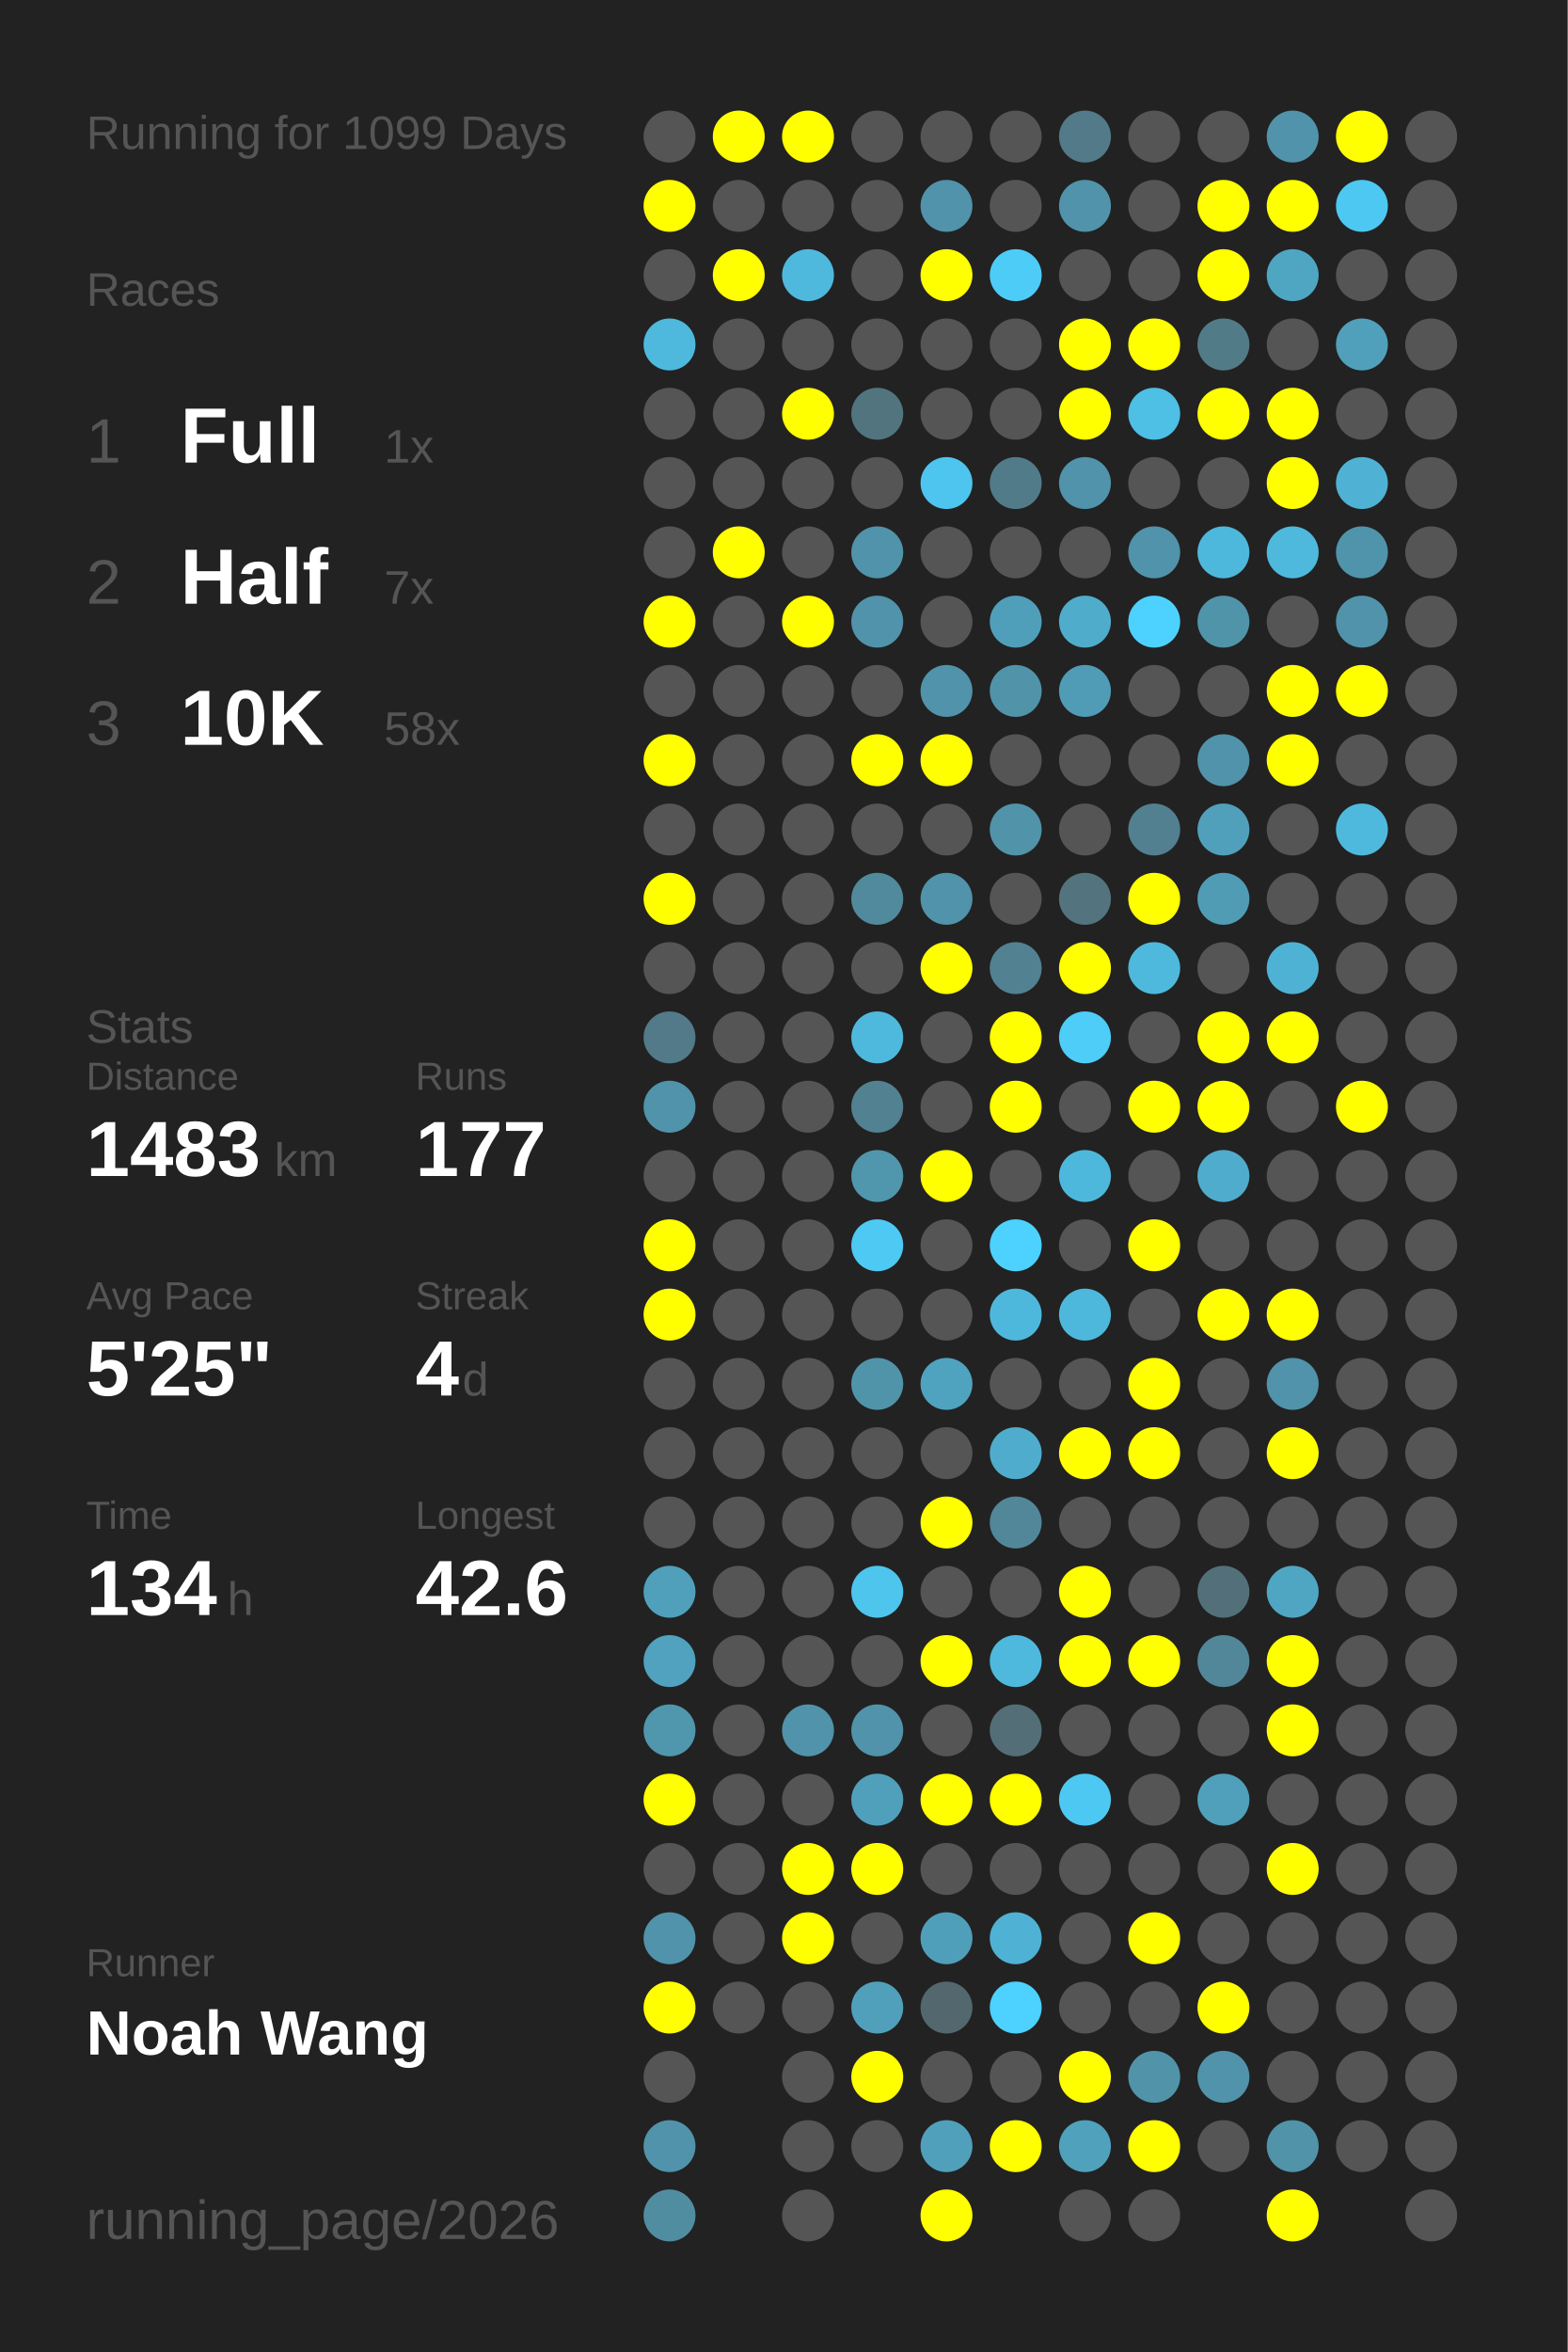
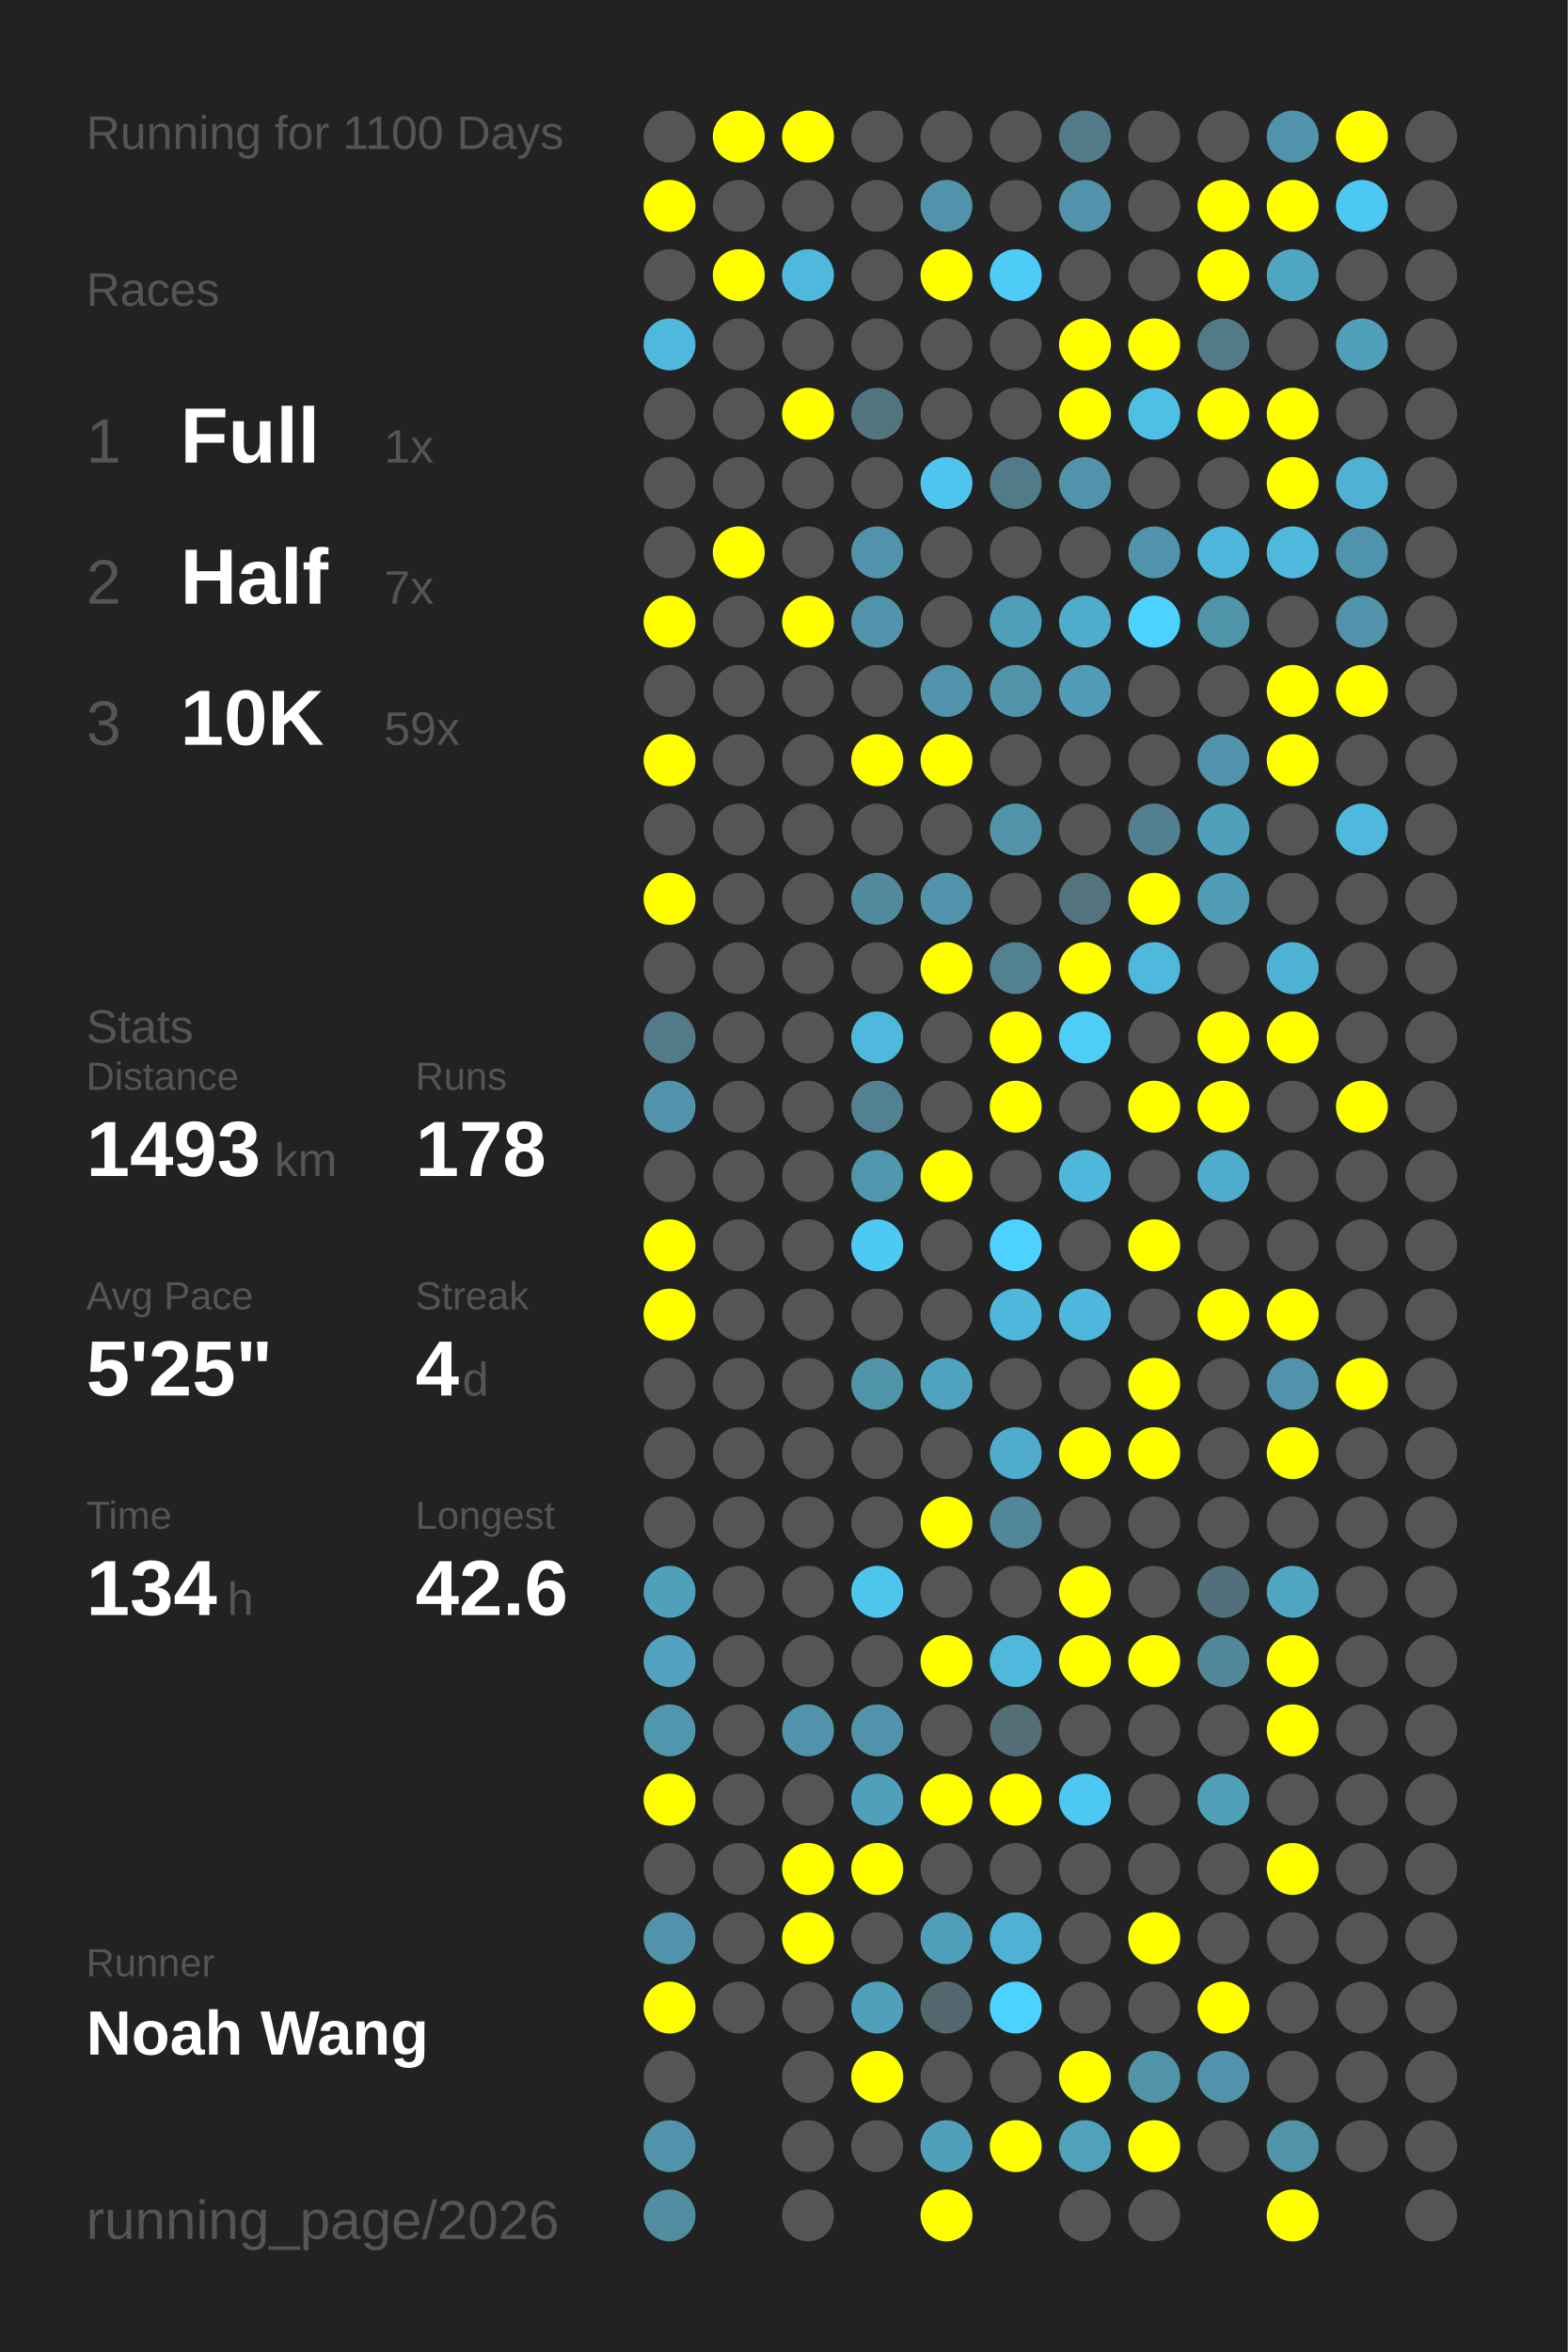
<svg xmlns="http://www.w3.org/2000/svg" baseProfile="full" height="300mm" version="1.1" viewBox="0,0,200,300" width="200mm">
  <defs />
  <rect fill="#222222" height="300" width="200" x="0" y="0" />
-   <text fill="#555555" style="font-size:6px; font-family:Arial;" x="11" y="19">Running for 1099 Days</text>
+   <text fill="#555555" style="font-size:6px; font-family:Arial;" x="11" y="19">Running for 1100 Days</text>
  <text fill="#555555" style="font-size:6px; font-family:Arial;" x="11" y="39">Races</text>
  <text fill="#555555" style="font-size:8px; font-family:Arial;" x="11" y="59">1</text>
  <text fill="#FFFFFF" style="font-size:10px; font-family:Arial; font-weight:bold;" x="23" y="59">Full</text>
  <text fill="#555555" style="font-size:6px; font-family:Arial;" x="49" y="59">1x</text>
  <text fill="#555555" style="font-size:8px; font-family:Arial;" x="11" y="77">2</text>
  <text fill="#FFFFFF" style="font-size:10px; font-family:Arial; font-weight:bold;" x="23" y="77">Half</text>
  <text fill="#555555" style="font-size:6px; font-family:Arial;" x="49" y="77">7x</text>
  <text fill="#555555" style="font-size:8px; font-family:Arial;" x="11" y="95">3</text>
  <text fill="#FFFFFF" style="font-size:10px; font-family:Arial; font-weight:bold;" x="23" y="95">10K</text>
-   <text fill="#555555" style="font-size:6px; font-family:Arial;" x="49" y="95">58x</text>
+   <text fill="#555555" style="font-size:6px; font-family:Arial;" x="49" y="95">59x</text>
  <text fill="#555555" style="font-size:6px; font-family:Arial;" x="11" y="133">Stats</text>
  <text fill="#555555" style="font-size:5px; font-family:Arial;" x="11" y="139">Distance</text>
-   <text fill="#FFFFFF" style="font-size:10px; font-family:Arial; font-weight:bold;" x="11" y="150">1483</text>
+   <text fill="#FFFFFF" style="font-size:10px; font-family:Arial; font-weight:bold;" x="11" y="150">1493</text>
  <text fill="#555555" style="font-size:6px; font-family:Arial;" x="35" y="150">km</text>
  <text fill="#555555" style="font-size:5px; font-family:Arial;" x="53" y="139">Runs</text>
-   <text fill="#FFFFFF" style="font-size:10px; font-family:Arial; font-weight:bold;" x="53" y="150">177</text>
+   <text fill="#FFFFFF" style="font-size:10px; font-family:Arial; font-weight:bold;" x="53" y="150">178</text>
  <text fill="#555555" style="font-size:5px; font-family:Arial;" x="11" y="167">Avg Pace</text>
  <text fill="#FFFFFF" style="font-size:10px; font-family:Arial; font-weight:bold;" x="11" y="178">5'25"</text>
  <text fill="#555555" style="font-size:5px; font-family:Arial;" x="53" y="167">Streak</text>
  <text fill="#FFFFFF" style="font-size:10px; font-family:Arial; font-weight:bold;" x="53" y="178">4</text>
  <text fill="#555555" style="font-size:6px; font-family:Arial;" x="59" y="178">d</text>
  <text fill="#555555" style="font-size:5px; font-family:Arial;" x="11" y="195">Time</text>
  <text fill="#FFFFFF" style="font-size:10px; font-family:Arial; font-weight:bold;" x="11" y="206">134</text>
  <text fill="#555555" style="font-size:6px; font-family:Arial;" x="29" y="206">h</text>
  <text fill="#555555" style="font-size:5px; font-family:Arial;" x="53" y="195">Longest</text>
  <text fill="#FFFFFF" style="font-size:10px; font-family:Arial; font-weight:bold;" x="53" y="206">42.6</text>
  <text fill="#555555" style="font-size:5px; font-family:Arial;" x="11" y="252.065">Runner</text>
  <text fill="#FFFFFF" style="font-size:8px; font-family:Arial; font-weight:bold;" x="11" y="262.065">Noah Wang</text>
  <text fill="#555555" style="font-size:7px; font-family:Arial;" x="11" y="285.581">running_page/2026</text>
  <circle cx="85.417" cy="17.419" fill="#555555" r="3.312" />
  <circle cx="85.417" cy="26.258" fill="#FFFF00" r="3.312" />
  <circle cx="85.417" cy="35.097" fill="#555555" r="3.312" />
  <circle cx="85.417" cy="43.935" fill="#4eb9dd" r="3.312" />
  <circle cx="85.417" cy="52.774" fill="#555555" r="3.312" />
  <circle cx="85.417" cy="61.613" fill="#555555" r="3.312" />
  <circle cx="85.417" cy="70.452" fill="#555555" r="3.312" />
  <circle cx="85.417" cy="79.29" fill="#FFFF00" r="3.312" />
  <circle cx="85.417" cy="88.129" fill="#555555" r="3.312" />
  <circle cx="85.417" cy="96.968" fill="#FFFF00" r="3.312" />
  <circle cx="85.417" cy="105.806" fill="#555555" r="3.312" />
  <circle cx="85.417" cy="114.645" fill="#FFFF00" r="3.312" />
  <circle cx="85.417" cy="123.484" fill="#555555" r="3.312" />
  <circle cx="85.417" cy="132.323" fill="#527a88" r="3.312" />
  <circle cx="85.417" cy="141.161" fill="#5093aa" r="3.312" />
  <circle cx="85.417" cy="150" fill="#555555" r="3.312" />
  <circle cx="85.417" cy="158.839" fill="#FFFF00" r="3.312" />
  <circle cx="85.417" cy="167.677" fill="#FFFF00" r="3.312" />
  <circle cx="85.417" cy="176.516" fill="#555555" r="3.312" />
  <circle cx="85.417" cy="185.355" fill="#555555" r="3.312" />
  <circle cx="85.417" cy="194.194" fill="#555555" r="3.312" />
  <circle cx="85.417" cy="203.032" fill="#50a0bb" r="3.312" />
  <circle cx="85.417" cy="211.871" fill="#50a2be" r="3.312" />
  <circle cx="85.417" cy="220.71" fill="#5096ad" r="3.312" />
  <circle cx="85.417" cy="229.548" fill="#FFFF00" r="3.312" />
  <circle cx="85.417" cy="238.387" fill="#555555" r="3.312" />
  <circle cx="85.417" cy="247.226" fill="#5093aa" r="3.312" />
  <circle cx="85.417" cy="256.065" fill="#FFFF00" r="3.312" />
  <circle cx="85.417" cy="264.903" fill="#555555" r="3.312" />
  <circle cx="85.417" cy="273.742" fill="#5093aa" r="3.312" />
  <circle cx="85.417" cy="282.581" fill="#518da1" r="3.312" />
  <circle cx="94.25" cy="17.419" fill="#FFFF00" r="3.312" />
  <circle cx="94.25" cy="26.258" fill="#555555" r="3.312" />
  <circle cx="94.25" cy="35.097" fill="#FFFF00" r="3.312" />
  <circle cx="94.25" cy="43.935" fill="#555555" r="3.312" />
  <circle cx="94.25" cy="52.774" fill="#555555" r="3.312" />
  <circle cx="94.25" cy="61.613" fill="#555555" r="3.312" />
  <circle cx="94.25" cy="70.452" fill="#FFFF00" r="3.312" />
  <circle cx="94.25" cy="79.29" fill="#555555" r="3.312" />
  <circle cx="94.25" cy="88.129" fill="#555555" r="3.312" />
  <circle cx="94.25" cy="96.968" fill="#555555" r="3.312" />
  <circle cx="94.25" cy="105.806" fill="#555555" r="3.312" />
  <circle cx="94.25" cy="114.645" fill="#555555" r="3.312" />
  <circle cx="94.25" cy="123.484" fill="#555555" r="3.312" />
  <circle cx="94.25" cy="132.323" fill="#555555" r="3.312" />
  <circle cx="94.25" cy="141.161" fill="#555555" r="3.312" />
  <circle cx="94.25" cy="150" fill="#555555" r="3.312" />
  <circle cx="94.25" cy="158.839" fill="#555555" r="3.312" />
  <circle cx="94.25" cy="167.677" fill="#555555" r="3.312" />
  <circle cx="94.25" cy="176.516" fill="#555555" r="3.312" />
  <circle cx="94.25" cy="185.355" fill="#555555" r="3.312" />
  <circle cx="94.25" cy="194.194" fill="#555555" r="3.312" />
  <circle cx="94.25" cy="203.032" fill="#555555" r="3.312" />
  <circle cx="94.25" cy="211.871" fill="#555555" r="3.312" />
  <circle cx="94.25" cy="220.71" fill="#555555" r="3.312" />
  <circle cx="94.25" cy="229.548" fill="#555555" r="3.312" />
  <circle cx="94.25" cy="238.387" fill="#555555" r="3.312" />
  <circle cx="94.25" cy="247.226" fill="#555555" r="3.312" />
  <circle cx="94.25" cy="256.065" fill="#555555" r="3.312" />
  <circle cx="103.083" cy="17.419" fill="#FFFF00" r="3.312" />
  <circle cx="103.083" cy="26.258" fill="#555555" r="3.312" />
  <circle cx="103.083" cy="35.097" fill="#4eb9dd" r="3.312" />
  <circle cx="103.083" cy="43.935" fill="#555555" r="3.312" />
  <circle cx="103.083" cy="52.774" fill="#FFFF00" r="3.312" />
  <circle cx="103.083" cy="61.613" fill="#555555" r="3.312" />
  <circle cx="103.083" cy="70.452" fill="#555555" r="3.312" />
  <circle cx="103.083" cy="79.29" fill="#FFFF00" r="3.312" />
  <circle cx="103.083" cy="88.129" fill="#555555" r="3.312" />
  <circle cx="103.083" cy="96.968" fill="#555555" r="3.312" />
  <circle cx="103.083" cy="105.806" fill="#555555" r="3.312" />
  <circle cx="103.083" cy="114.645" fill="#555555" r="3.312" />
  <circle cx="103.083" cy="123.484" fill="#555555" r="3.312" />
  <circle cx="103.083" cy="132.323" fill="#555555" r="3.312" />
  <circle cx="103.083" cy="141.161" fill="#555555" r="3.312" />
  <circle cx="103.083" cy="150" fill="#555555" r="3.312" />
  <circle cx="103.083" cy="158.839" fill="#555555" r="3.312" />
  <circle cx="103.083" cy="167.677" fill="#555555" r="3.312" />
  <circle cx="103.083" cy="176.516" fill="#555555" r="3.312" />
  <circle cx="103.083" cy="185.355" fill="#555555" r="3.312" />
  <circle cx="103.083" cy="194.194" fill="#555555" r="3.312" />
  <circle cx="103.083" cy="203.032" fill="#555555" r="3.312" />
  <circle cx="103.083" cy="211.871" fill="#555555" r="3.312" />
  <circle cx="103.083" cy="220.71" fill="#5093aa" r="3.312" />
  <circle cx="103.083" cy="229.548" fill="#555555" r="3.312" />
  <circle cx="103.083" cy="238.387" fill="#FFFF00" r="3.312" />
  <circle cx="103.083" cy="247.226" fill="#FFFF00" r="3.312" />
  <circle cx="103.083" cy="256.065" fill="#555555" r="3.312" />
  <circle cx="103.083" cy="264.903" fill="#555555" r="3.312" />
  <circle cx="103.083" cy="273.742" fill="#555555" r="3.312" />
  <circle cx="103.083" cy="282.581" fill="#555555" r="3.312" />
  <circle cx="111.917" cy="17.419" fill="#555555" r="3.312" />
  <circle cx="111.917" cy="26.258" fill="#555555" r="3.312" />
  <circle cx="111.917" cy="35.097" fill="#555555" r="3.312" />
  <circle cx="111.917" cy="43.935" fill="#555555" r="3.312" />
  <circle cx="111.917" cy="52.774" fill="#52747f" r="3.312" />
  <circle cx="111.917" cy="61.613" fill="#555555" r="3.312" />
  <circle cx="111.917" cy="70.452" fill="#5093aa" r="3.312" />
  <circle cx="111.917" cy="79.29" fill="#5093aa" r="3.312" />
  <circle cx="111.917" cy="88.129" fill="#555555" r="3.312" />
  <circle cx="111.917" cy="96.968" fill="#FFFF00" r="3.312" />
  <circle cx="111.917" cy="105.806" fill="#555555" r="3.312" />
  <circle cx="111.917" cy="114.645" fill="#518a9d" r="3.312" />
  <circle cx="111.917" cy="123.484" fill="#555555" r="3.312" />
  <circle cx="111.917" cy="132.323" fill="#4eb9dd" r="3.312" />
  <circle cx="111.917" cy="141.161" fill="#528191" r="3.312" />
  <circle cx="111.917" cy="150" fill="#5096ad" r="3.312" />
  <circle cx="111.917" cy="158.839" fill="#4dc9f3" r="3.312" />
  <circle cx="111.917" cy="167.677" fill="#555555" r="3.312" />
  <circle cx="111.917" cy="176.516" fill="#5094aa" r="3.312" />
  <circle cx="111.917" cy="185.355" fill="#555555" r="3.312" />
  <circle cx="111.917" cy="194.194" fill="#555555" r="3.312" />
  <circle cx="111.917" cy="203.032" fill="#4dc5ed" r="3.312" />
  <circle cx="111.917" cy="211.871" fill="#555555" r="3.312" />
  <circle cx="111.917" cy="220.71" fill="#5093aa" r="3.312" />
  <circle cx="111.917" cy="229.548" fill="#50a0bb" r="3.312" />
  <circle cx="111.917" cy="238.387" fill="#FFFF00" r="3.312" />
  <circle cx="111.917" cy="247.226" fill="#555555" r="3.312" />
  <circle cx="111.917" cy="256.065" fill="#50a0bb" r="3.312" />
  <circle cx="111.917" cy="264.903" fill="#FFFF00" r="3.312" />
  <circle cx="111.917" cy="273.742" fill="#555555" r="3.312" />
  <circle cx="120.75" cy="17.419" fill="#555555" r="3.312" />
  <circle cx="120.75" cy="26.258" fill="#5093aa" r="3.312" />
  <circle cx="120.75" cy="35.097" fill="#FFFF00" r="3.312" />
  <circle cx="120.75" cy="43.935" fill="#555555" r="3.312" />
  <circle cx="120.75" cy="52.774" fill="#555555" r="3.312" />
  <circle cx="120.75" cy="61.613" fill="#4dc5ee" r="3.312" />
  <circle cx="120.75" cy="70.452" fill="#555555" r="3.312" />
  <circle cx="120.75" cy="79.29" fill="#555555" r="3.312" />
  <circle cx="120.75" cy="88.129" fill="#5093aa" r="3.312" />
  <circle cx="120.75" cy="96.968" fill="#FFFF00" r="3.312" />
  <circle cx="120.75" cy="105.806" fill="#555555" r="3.312" />
  <circle cx="120.75" cy="114.645" fill="#5093aa" r="3.312" />
  <circle cx="120.75" cy="123.484" fill="#FFFF00" r="3.312" />
  <circle cx="120.75" cy="132.323" fill="#555555" r="3.312" />
  <circle cx="120.75" cy="141.161" fill="#555555" r="3.312" />
  <circle cx="120.75" cy="150" fill="#FFFF00" r="3.312" />
  <circle cx="120.75" cy="158.839" fill="#555555" r="3.312" />
  <circle cx="120.75" cy="167.677" fill="#555555" r="3.312" />
  <circle cx="120.75" cy="176.516" fill="#4fa3bf" r="3.312" />
  <circle cx="120.75" cy="185.355" fill="#555555" r="3.312" />
  <circle cx="120.75" cy="194.194" fill="#FFFF00" r="3.312" />
  <circle cx="120.75" cy="203.032" fill="#555555" r="3.312" />
  <circle cx="120.75" cy="211.871" fill="#FFFF00" r="3.312" />
  <circle cx="120.75" cy="220.71" fill="#555555" r="3.312" />
  <circle cx="120.75" cy="229.548" fill="#FFFF00" r="3.312" />
  <circle cx="120.75" cy="238.387" fill="#555555" r="3.312" />
  <circle cx="120.75" cy="247.226" fill="#509fba" r="3.312" />
  <circle cx="120.75" cy="256.065" fill="#53676e" r="3.312" />
  <circle cx="120.75" cy="264.903" fill="#555555" r="3.312" />
  <circle cx="120.75" cy="273.742" fill="#50a0bb" r="3.312" />
  <circle cx="120.75" cy="282.581" fill="#FFFF00" r="3.312" />
  <circle cx="129.583" cy="17.419" fill="#555555" r="3.312" />
  <circle cx="129.583" cy="26.258" fill="#555555" r="3.312" />
  <circle cx="129.583" cy="35.097" fill="#4dccf7" r="3.312" />
  <circle cx="129.583" cy="43.935" fill="#555555" r="3.312" />
  <circle cx="129.583" cy="52.774" fill="#555555" r="3.312" />
  <circle cx="129.583" cy="61.613" fill="#527b89" r="3.312" />
  <circle cx="129.583" cy="70.452" fill="#555555" r="3.312" />
  <circle cx="129.583" cy="79.29" fill="#509fba" r="3.312" />
  <circle cx="129.583" cy="88.129" fill="#5193a9" r="3.312" />
  <circle cx="129.583" cy="96.968" fill="#555555" r="3.312" />
  <circle cx="129.583" cy="105.806" fill="#5193a9" r="3.312" />
  <circle cx="129.583" cy="114.645" fill="#555555" r="3.312" />
  <circle cx="129.583" cy="123.484" fill="#528192" r="3.312" />
  <circle cx="129.583" cy="132.323" fill="#FFFF00" r="3.312" />
  <circle cx="129.583" cy="141.161" fill="#FFFF00" r="3.312" />
  <circle cx="129.583" cy="150" fill="#555555" r="3.312" />
  <circle cx="129.583" cy="158.839" fill="#4dd1fe" r="3.312" />
  <circle cx="129.583" cy="167.677" fill="#4eb8dc" r="3.312" />
  <circle cx="129.583" cy="176.516" fill="#555555" r="3.312" />
  <circle cx="129.583" cy="185.355" fill="#4faccc" r="3.312" />
  <circle cx="129.583" cy="194.194" fill="#518799" r="3.312" />
  <circle cx="129.583" cy="203.032" fill="#555555" r="3.312" />
  <circle cx="129.583" cy="211.871" fill="#4eb9dd" r="3.312" />
  <circle cx="129.583" cy="220.71" fill="#536e77" r="3.312" />
  <circle cx="129.583" cy="229.548" fill="#FFFF00" r="3.312" />
  <circle cx="129.583" cy="238.387" fill="#555555" r="3.312" />
  <circle cx="129.583" cy="247.226" fill="#4fb2d4" r="3.312" />
  <circle cx="129.583" cy="256.065" fill="#4dd1fe" r="3.312" />
  <circle cx="129.583" cy="264.903" fill="#555555" r="3.312" />
  <circle cx="129.583" cy="273.742" fill="#FFFF00" r="3.312" />
  <circle cx="138.417" cy="17.419" fill="#527a88" r="3.312" />
  <circle cx="138.417" cy="26.258" fill="#5093aa" r="3.312" />
  <circle cx="138.417" cy="35.097" fill="#555555" r="3.312" />
  <circle cx="138.417" cy="43.935" fill="#FFFF00" r="3.312" />
  <circle cx="138.417" cy="52.774" fill="#FFFF00" r="3.312" />
  <circle cx="138.417" cy="61.613" fill="#5093aa" r="3.312" />
  <circle cx="138.417" cy="70.452" fill="#555555" r="3.312" />
  <circle cx="138.417" cy="79.29" fill="#4faccb" r="3.312" />
  <circle cx="138.417" cy="88.129" fill="#509cb6" r="3.312" />
  <circle cx="138.417" cy="96.968" fill="#555555" r="3.312" />
  <circle cx="138.417" cy="105.806" fill="#555555" r="3.312" />
  <circle cx="138.417" cy="114.645" fill="#53737e" r="3.312" />
  <circle cx="138.417" cy="123.484" fill="#FFFF00" r="3.312" />
  <circle cx="138.417" cy="132.323" fill="#4dcdf8" r="3.312" />
  <circle cx="138.417" cy="141.161" fill="#555555" r="3.312" />
  <circle cx="138.417" cy="150" fill="#4eb8dc" r="3.312" />
  <circle cx="138.417" cy="158.839" fill="#555555" r="3.312" />
  <circle cx="138.417" cy="167.677" fill="#4eb8dc" r="3.312" />
  <circle cx="138.417" cy="176.516" fill="#555555" r="3.312" />
  <circle cx="138.417" cy="185.355" fill="#FFFF00" r="3.312" />
  <circle cx="138.417" cy="194.194" fill="#555555" r="3.312" />
  <circle cx="138.417" cy="203.032" fill="#FFFF00" r="3.312" />
  <circle cx="138.417" cy="211.871" fill="#FFFF00" r="3.312" />
  <circle cx="138.417" cy="220.71" fill="#555555" r="3.312" />
  <circle cx="138.417" cy="229.548" fill="#4dc8f2" r="3.312" />
  <circle cx="138.417" cy="238.387" fill="#555555" r="3.312" />
  <circle cx="138.417" cy="247.226" fill="#555555" r="3.312" />
  <circle cx="138.417" cy="256.065" fill="#555555" r="3.312" />
  <circle cx="138.417" cy="264.903" fill="#FFFF00" r="3.312" />
  <circle cx="138.417" cy="273.742" fill="#50a1bc" r="3.312" />
  <circle cx="138.417" cy="282.581" fill="#555555" r="3.312" />
  <circle cx="147.25" cy="17.419" fill="#555555" r="3.312" />
  <circle cx="147.25" cy="26.258" fill="#555555" r="3.312" />
  <circle cx="147.25" cy="35.097" fill="#555555" r="3.312" />
  <circle cx="147.25" cy="43.935" fill="#FFFF00" r="3.312" />
  <circle cx="147.25" cy="52.774" fill="#4ebfe5" r="3.312" />
  <circle cx="147.25" cy="61.613" fill="#555555" r="3.312" />
  <circle cx="147.25" cy="70.452" fill="#5093aa" r="3.312" />
  <circle cx="147.25" cy="79.29" fill="#4dd1fe" r="3.312" />
  <circle cx="147.25" cy="88.129" fill="#555555" r="3.312" />
  <circle cx="147.25" cy="96.968" fill="#555555" r="3.312" />
  <circle cx="147.25" cy="105.806" fill="#528090" r="3.312" />
  <circle cx="147.25" cy="114.645" fill="#FFFF00" r="3.312" />
  <circle cx="147.25" cy="123.484" fill="#4eb9dd" r="3.312" />
  <circle cx="147.25" cy="132.323" fill="#555555" r="3.312" />
  <circle cx="147.25" cy="141.161" fill="#FFFF00" r="3.312" />
  <circle cx="147.25" cy="150" fill="#555555" r="3.312" />
  <circle cx="147.25" cy="158.839" fill="#FFFF00" r="3.312" />
  <circle cx="147.25" cy="167.677" fill="#555555" r="3.312" />
  <circle cx="147.25" cy="176.516" fill="#FFFF00" r="3.312" />
  <circle cx="147.25" cy="185.355" fill="#FFFF00" r="3.312" />
  <circle cx="147.25" cy="194.194" fill="#555555" r="3.312" />
  <circle cx="147.25" cy="203.032" fill="#555555" r="3.312" />
  <circle cx="147.25" cy="211.871" fill="#FFFF00" r="3.312" />
  <circle cx="147.25" cy="220.71" fill="#555555" r="3.312" />
  <circle cx="147.25" cy="229.548" fill="#555555" r="3.312" />
  <circle cx="147.25" cy="238.387" fill="#555555" r="3.312" />
  <circle cx="147.25" cy="247.226" fill="#FFFF00" r="3.312" />
  <circle cx="147.25" cy="256.065" fill="#555555" r="3.312" />
  <circle cx="147.25" cy="264.903" fill="#5193a9" r="3.312" />
  <circle cx="147.25" cy="273.742" fill="#FFFF00" r="3.312" />
  <circle cx="147.25" cy="282.581" fill="#555555" r="3.312" />
  <circle cx="156.083" cy="17.419" fill="#555555" r="3.312" />
  <circle cx="156.083" cy="26.258" fill="#FFFF00" r="3.312" />
  <circle cx="156.083" cy="35.097" fill="#FFFF00" r="3.312" />
  <circle cx="156.083" cy="43.935" fill="#527b88" r="3.312" />
  <circle cx="156.083" cy="52.774" fill="#FFFF00" r="3.312" />
  <circle cx="156.083" cy="61.613" fill="#555555" r="3.312" />
  <circle cx="156.083" cy="70.452" fill="#4eb8dc" r="3.312" />
  <circle cx="156.083" cy="79.29" fill="#5094aa" r="3.312" />
  <circle cx="156.083" cy="88.129" fill="#555555" r="3.312" />
  <circle cx="156.083" cy="96.968" fill="#5193aa" r="3.312" />
  <circle cx="156.083" cy="105.806" fill="#50a0bb" r="3.312" />
  <circle cx="156.083" cy="114.645" fill="#509cb5" r="3.312" />
  <circle cx="156.083" cy="123.484" fill="#555555" r="3.312" />
  <circle cx="156.083" cy="132.323" fill="#FFFF00" r="3.312" />
  <circle cx="156.083" cy="141.161" fill="#FFFF00" r="3.312" />
  <circle cx="156.083" cy="150" fill="#4faccc" r="3.312" />
  <circle cx="156.083" cy="158.839" fill="#555555" r="3.312" />
  <circle cx="156.083" cy="167.677" fill="#FFFF00" r="3.312" />
  <circle cx="156.083" cy="176.516" fill="#555555" r="3.312" />
  <circle cx="156.083" cy="185.355" fill="#555555" r="3.312" />
  <circle cx="156.083" cy="194.194" fill="#555555" r="3.312" />
  <circle cx="156.083" cy="203.032" fill="#53707a" r="3.312" />
  <circle cx="156.083" cy="211.871" fill="#518799" r="3.312" />
  <circle cx="156.083" cy="220.71" fill="#555555" r="3.312" />
  <circle cx="156.083" cy="229.548" fill="#50a0bb" r="3.312" />
  <circle cx="156.083" cy="238.387" fill="#555555" r="3.312" />
  <circle cx="156.083" cy="247.226" fill="#555555" r="3.312" />
  <circle cx="156.083" cy="256.065" fill="#FFFF00" r="3.312" />
  <circle cx="156.083" cy="264.903" fill="#5093aa" r="3.312" />
  <circle cx="156.083" cy="273.742" fill="#555555" r="3.312" />
  <circle cx="164.917" cy="17.419" fill="#5093aa" r="3.312" />
  <circle cx="164.917" cy="26.258" fill="#FFFF00" r="3.312" />
  <circle cx="164.917" cy="35.097" fill="#4fa6c3" r="3.312" />
  <circle cx="164.917" cy="43.935" fill="#555555" r="3.312" />
  <circle cx="164.917" cy="52.774" fill="#FFFF00" r="3.312" />
  <circle cx="164.917" cy="61.613" fill="#FFFF00" r="3.312" />
  <circle cx="164.917" cy="70.452" fill="#4eb9dd" r="3.312" />
  <circle cx="164.917" cy="79.29" fill="#555555" r="3.312" />
  <circle cx="164.917" cy="88.129" fill="#FFFF00" r="3.312" />
  <circle cx="164.917" cy="96.968" fill="#FFFF00" r="3.312" />
  <circle cx="164.917" cy="105.806" fill="#555555" r="3.312" />
  <circle cx="164.917" cy="114.645" fill="#555555" r="3.312" />
  <circle cx="164.917" cy="123.484" fill="#4eb2d4" r="3.312" />
  <circle cx="164.917" cy="132.323" fill="#FFFF00" r="3.312" />
  <circle cx="164.917" cy="141.161" fill="#555555" r="3.312" />
  <circle cx="164.917" cy="150" fill="#555555" r="3.312" />
  <circle cx="164.917" cy="158.839" fill="#555555" r="3.312" />
  <circle cx="164.917" cy="167.677" fill="#FFFF00" r="3.312" />
  <circle cx="164.917" cy="176.516" fill="#5093aa" r="3.312" />
  <circle cx="164.917" cy="185.355" fill="#FFFF00" r="3.312" />
  <circle cx="164.917" cy="194.194" fill="#555555" r="3.312" />
  <circle cx="164.917" cy="203.032" fill="#4fa6c3" r="3.312" />
  <circle cx="164.917" cy="211.871" fill="#FFFF00" r="3.312" />
  <circle cx="164.917" cy="220.71" fill="#FFFF00" r="3.312" />
  <circle cx="164.917" cy="229.548" fill="#555555" r="3.312" />
  <circle cx="164.917" cy="238.387" fill="#FFFF00" r="3.312" />
  <circle cx="164.917" cy="247.226" fill="#555555" r="3.312" />
  <circle cx="164.917" cy="256.065" fill="#555555" r="3.312" />
  <circle cx="164.917" cy="264.903" fill="#555555" r="3.312" />
  <circle cx="164.917" cy="273.742" fill="#5193a9" r="3.312" />
  <circle cx="164.917" cy="282.581" fill="#FFFF00" r="3.312" />
  <circle cx="173.75" cy="17.419" fill="#FFFF00" r="3.312" />
  <circle cx="173.75" cy="26.258" fill="#4dc8f2" r="3.312" />
  <circle cx="173.75" cy="35.097" fill="#555555" r="3.312" />
  <circle cx="173.75" cy="43.935" fill="#50a0bb" r="3.312" />
  <circle cx="173.75" cy="52.774" fill="#555555" r="3.312" />
  <circle cx="173.75" cy="61.613" fill="#4fb2d4" r="3.312" />
  <circle cx="173.75" cy="70.452" fill="#5094ab" r="3.312" />
  <circle cx="173.75" cy="79.29" fill="#5093aa" r="3.312" />
  <circle cx="173.75" cy="88.129" fill="#FFFF00" r="3.312" />
  <circle cx="173.75" cy="96.968" fill="#555555" r="3.312" />
  <circle cx="173.75" cy="105.806" fill="#4eb9dd" r="3.312" />
  <circle cx="173.75" cy="114.645" fill="#555555" r="3.312" />
  <circle cx="173.75" cy="123.484" fill="#555555" r="3.312" />
  <circle cx="173.75" cy="132.323" fill="#555555" r="3.312" />
  <circle cx="173.75" cy="141.161" fill="#FFFF00" r="3.312" />
  <circle cx="173.75" cy="150" fill="#555555" r="3.312" />
  <circle cx="173.75" cy="158.839" fill="#555555" r="3.312" />
  <circle cx="173.75" cy="167.677" fill="#555555" r="3.312" />
-   <circle cx="173.75" cy="176.516" fill="#555555" r="3.312" />
+   <circle cx="173.75" cy="176.516" fill="#FFFF00" r="3.312" />
  <circle cx="173.75" cy="185.355" fill="#555555" r="3.312" />
  <circle cx="173.75" cy="194.194" fill="#555555" r="3.312" />
  <circle cx="173.75" cy="203.032" fill="#555555" r="3.312" />
  <circle cx="173.75" cy="211.871" fill="#555555" r="3.312" />
  <circle cx="173.75" cy="220.71" fill="#555555" r="3.312" />
  <circle cx="173.75" cy="229.548" fill="#555555" r="3.312" />
  <circle cx="173.75" cy="238.387" fill="#555555" r="3.312" />
  <circle cx="173.75" cy="247.226" fill="#555555" r="3.312" />
  <circle cx="173.75" cy="256.065" fill="#555555" r="3.312" />
  <circle cx="173.75" cy="264.903" fill="#555555" r="3.312" />
  <circle cx="173.75" cy="273.742" fill="#555555" r="3.312" />
  <circle cx="182.583" cy="17.419" fill="#555555" r="3.312" />
  <circle cx="182.583" cy="26.258" fill="#555555" r="3.312" />
  <circle cx="182.583" cy="35.097" fill="#555555" r="3.312" />
  <circle cx="182.583" cy="43.935" fill="#555555" r="3.312" />
  <circle cx="182.583" cy="52.774" fill="#555555" r="3.312" />
  <circle cx="182.583" cy="61.613" fill="#555555" r="3.312" />
  <circle cx="182.583" cy="70.452" fill="#555555" r="3.312" />
  <circle cx="182.583" cy="79.29" fill="#555555" r="3.312" />
  <circle cx="182.583" cy="88.129" fill="#555555" r="3.312" />
  <circle cx="182.583" cy="96.968" fill="#555555" r="3.312" />
  <circle cx="182.583" cy="105.806" fill="#555555" r="3.312" />
  <circle cx="182.583" cy="114.645" fill="#555555" r="3.312" />
  <circle cx="182.583" cy="123.484" fill="#555555" r="3.312" />
  <circle cx="182.583" cy="132.323" fill="#555555" r="3.312" />
  <circle cx="182.583" cy="141.161" fill="#555555" r="3.312" />
  <circle cx="182.583" cy="150" fill="#555555" r="3.312" />
  <circle cx="182.583" cy="158.839" fill="#555555" r="3.312" />
  <circle cx="182.583" cy="167.677" fill="#555555" r="3.312" />
  <circle cx="182.583" cy="176.516" fill="#555555" r="3.312" />
  <circle cx="182.583" cy="185.355" fill="#555555" r="3.312" />
  <circle cx="182.583" cy="194.194" fill="#555555" r="3.312" />
  <circle cx="182.583" cy="203.032" fill="#555555" r="3.312" />
  <circle cx="182.583" cy="211.871" fill="#555555" r="3.312" />
  <circle cx="182.583" cy="220.71" fill="#555555" r="3.312" />
  <circle cx="182.583" cy="229.548" fill="#555555" r="3.312" />
  <circle cx="182.583" cy="238.387" fill="#555555" r="3.312" />
  <circle cx="182.583" cy="247.226" fill="#555555" r="3.312" />
  <circle cx="182.583" cy="256.065" fill="#555555" r="3.312" />
  <circle cx="182.583" cy="264.903" fill="#555555" r="3.312" />
  <circle cx="182.583" cy="273.742" fill="#555555" r="3.312" />
  <circle cx="182.583" cy="282.581" fill="#555555" r="3.312" />
</svg>
